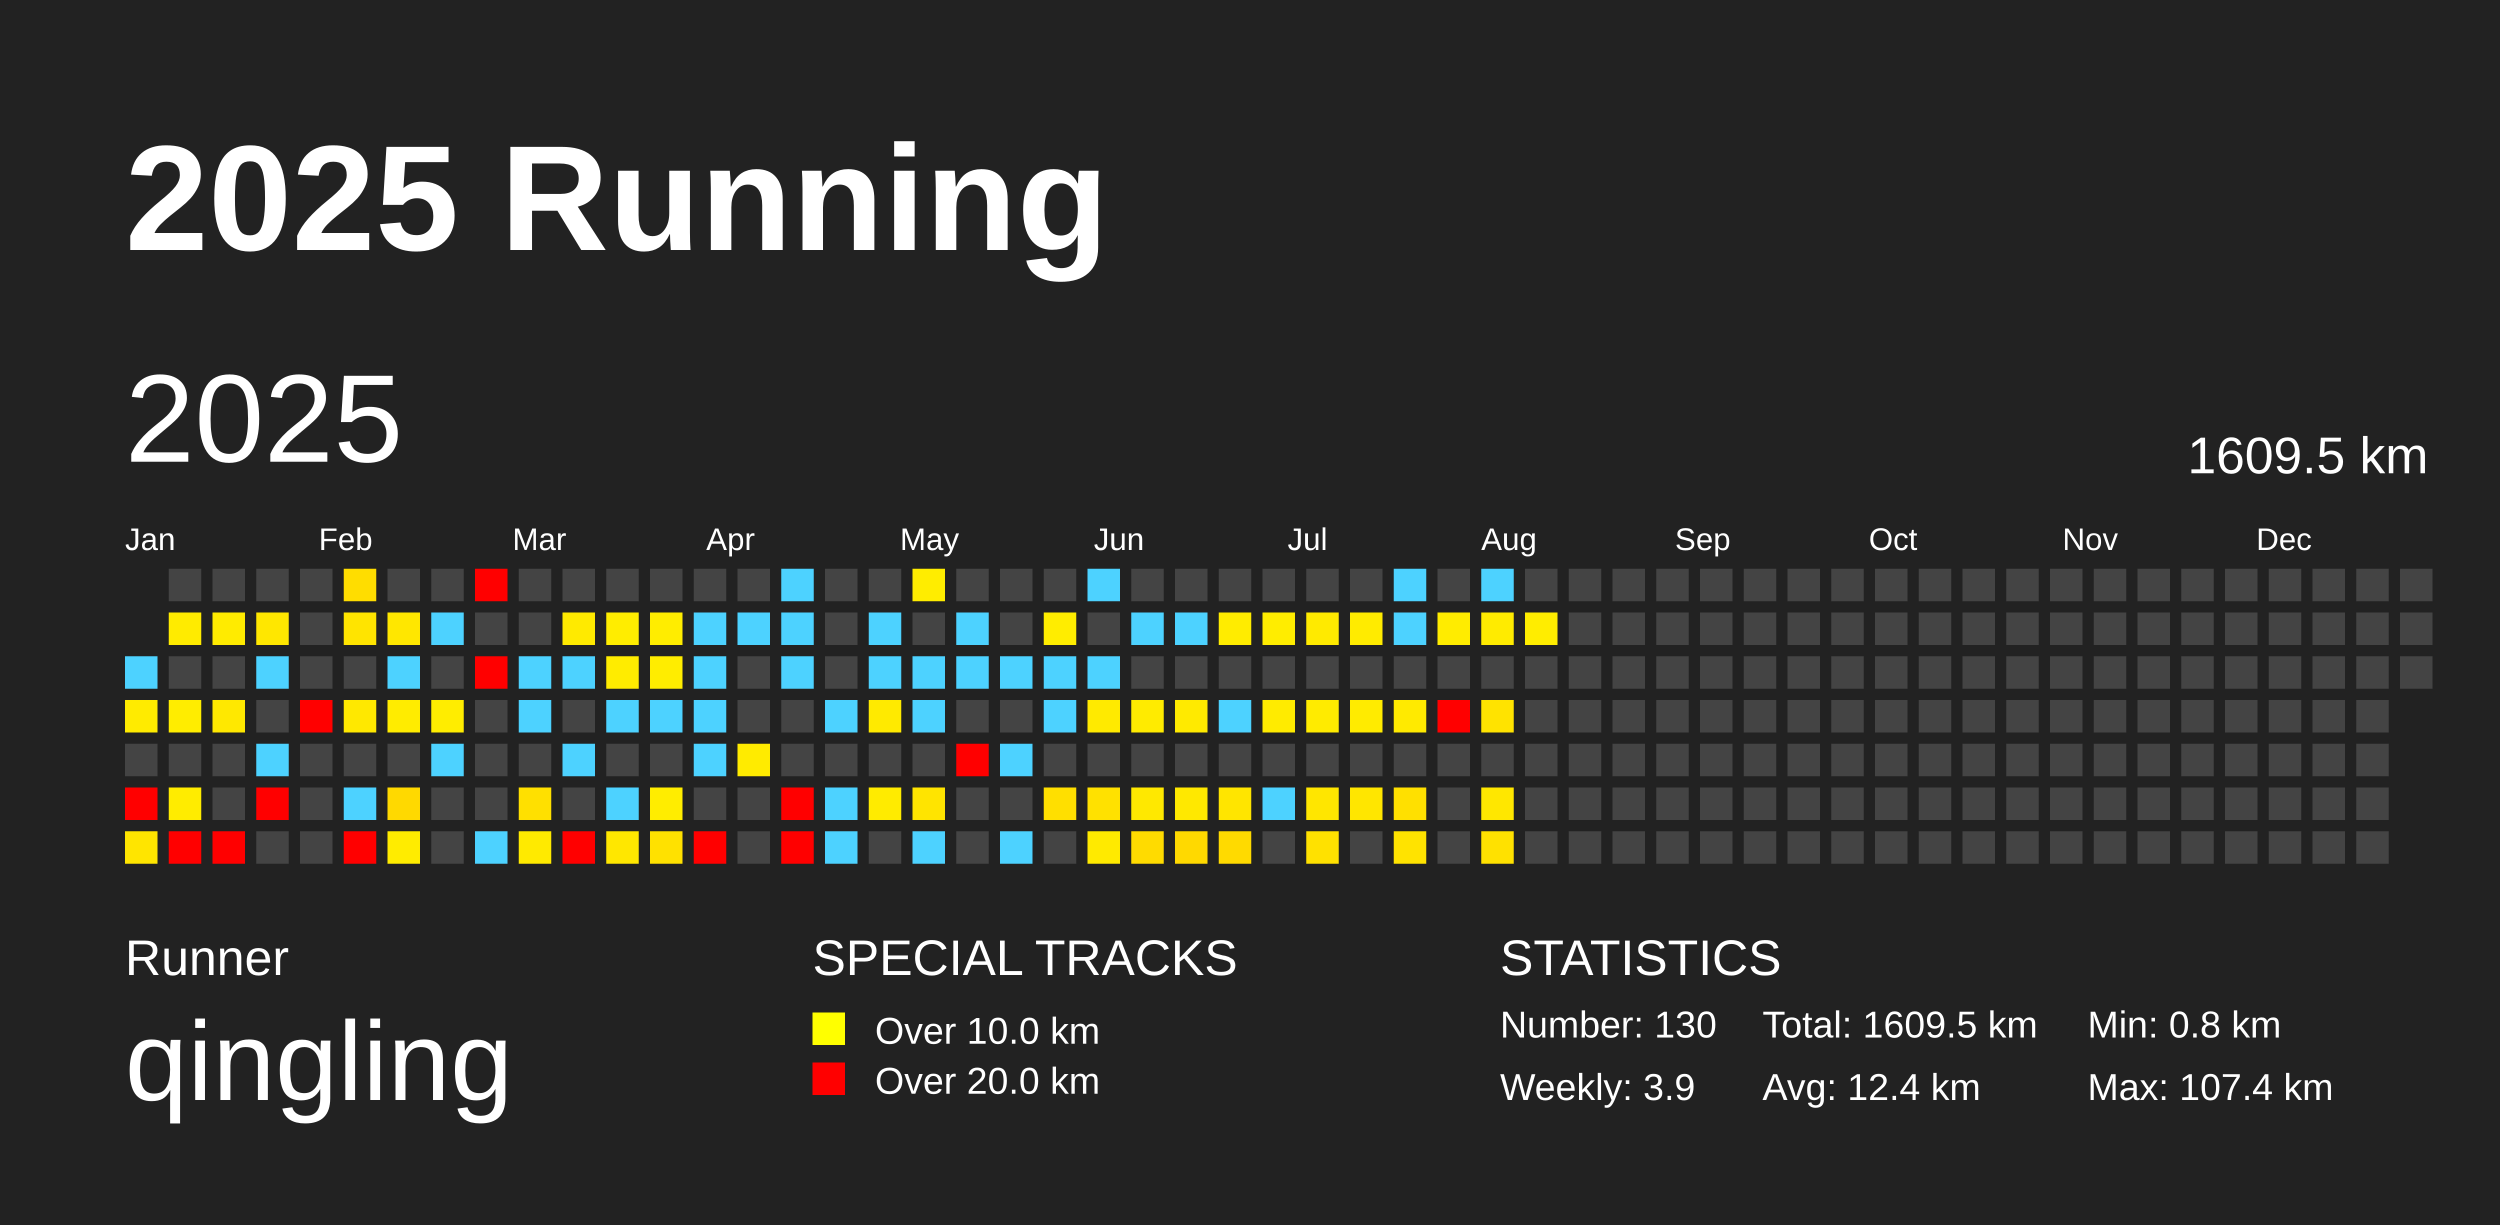
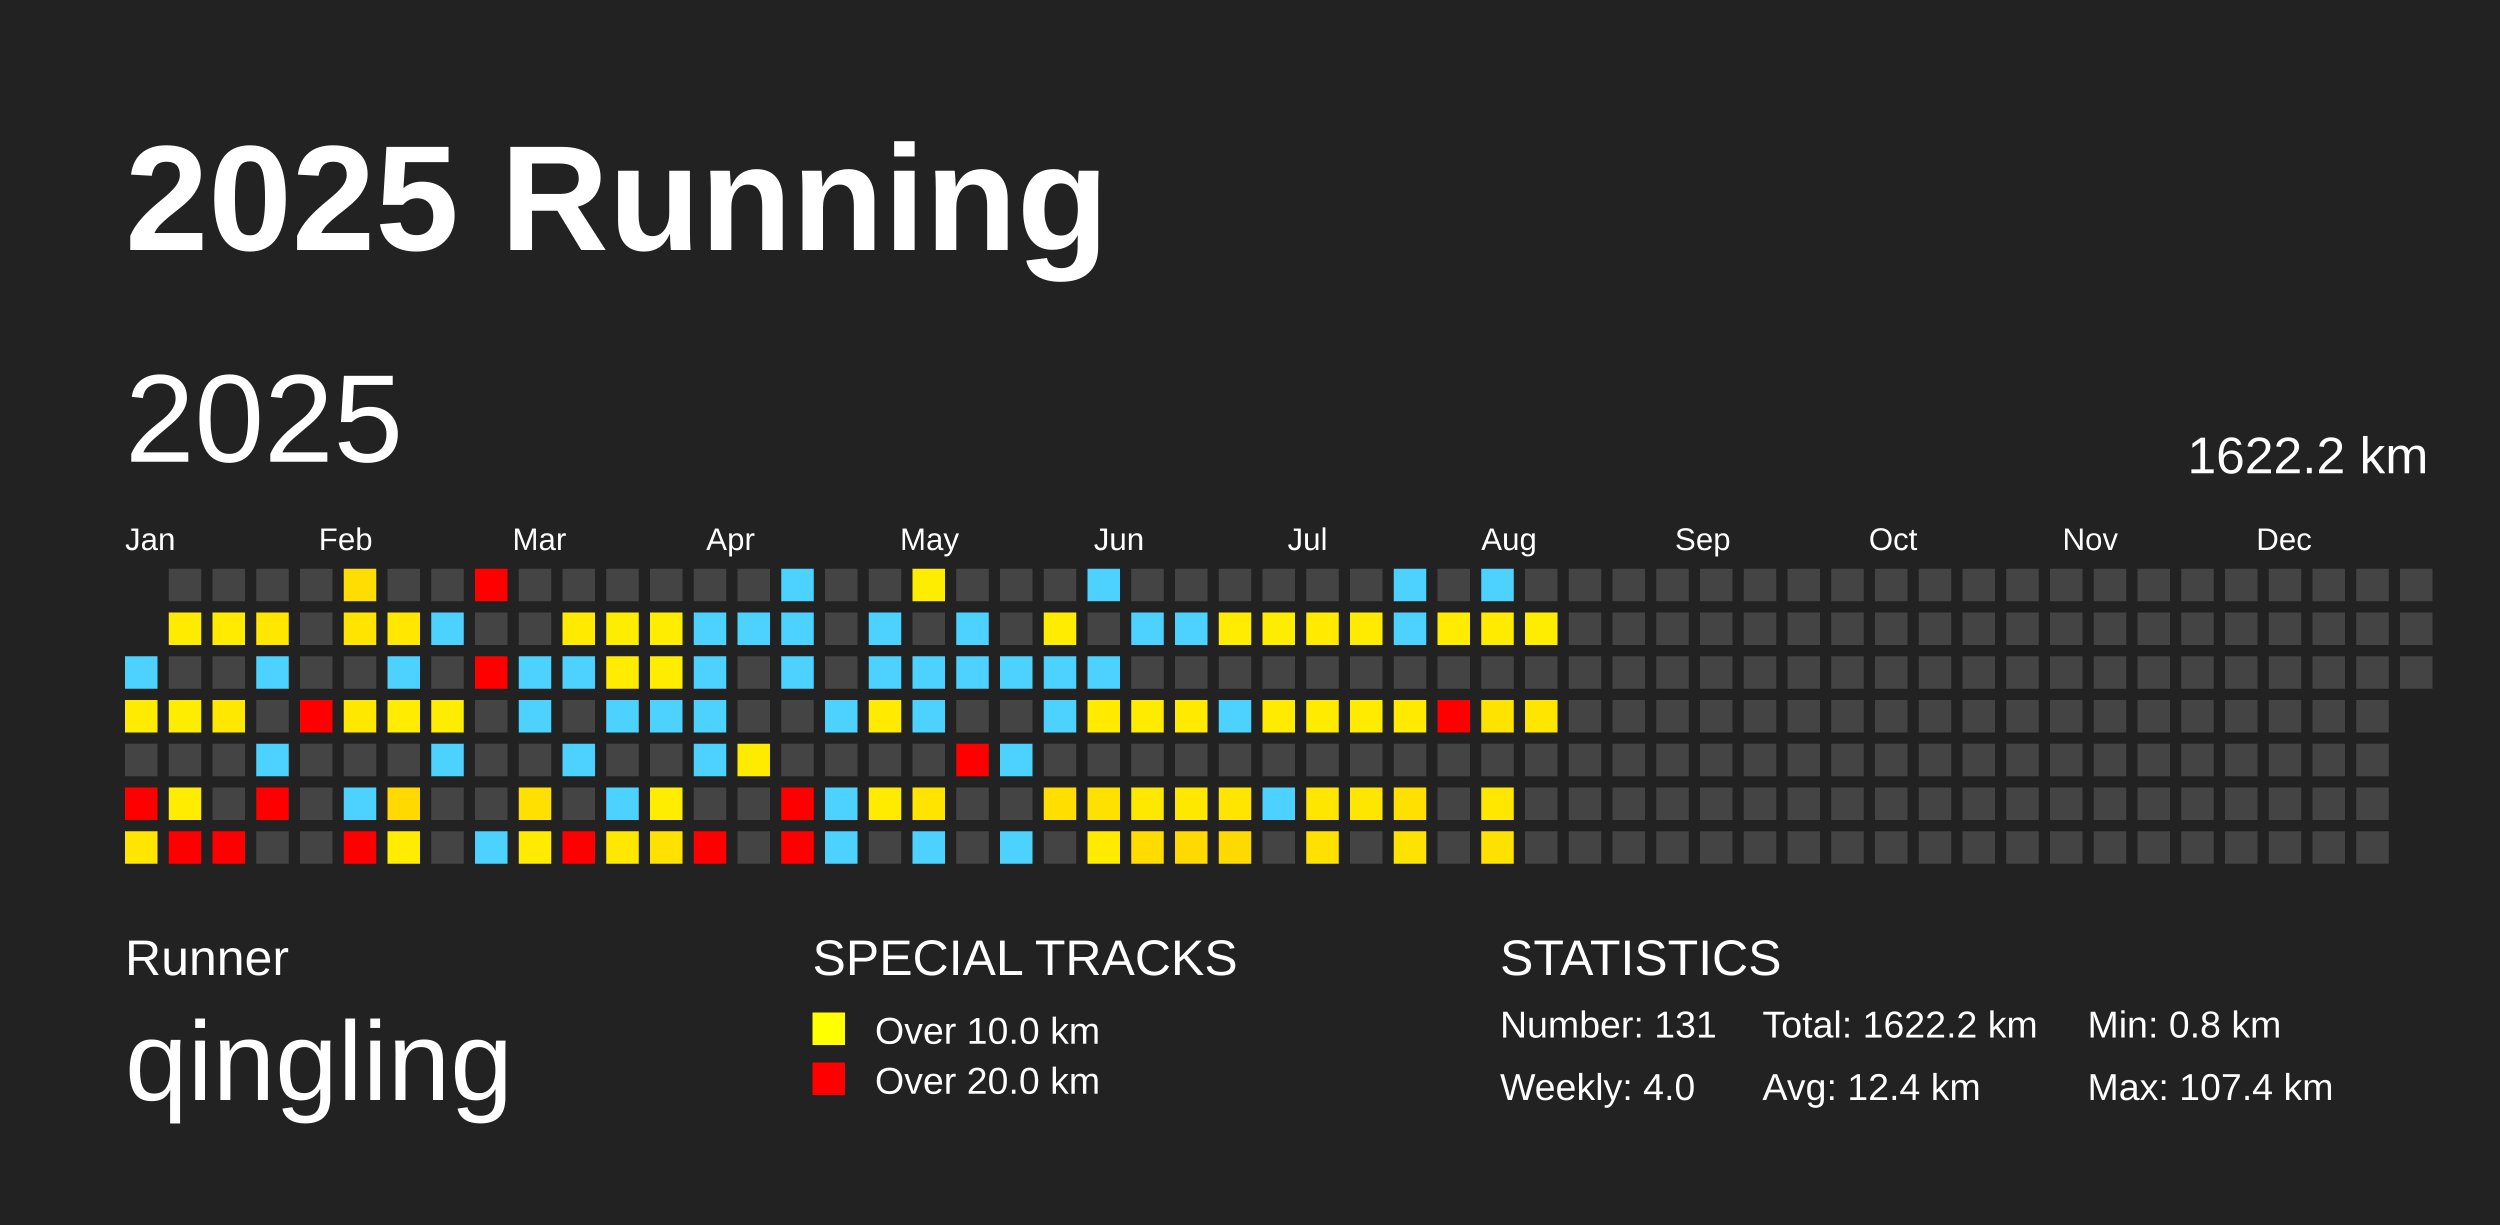
<svg xmlns="http://www.w3.org/2000/svg" baseProfile="full" height="98mm" version="1.1" viewBox="0,0,200,98" width="200mm">
  <defs />
  <rect fill="#222222" height="98" width="200" x="0" y="0" />
  <text fill="#FFFFFF" style="font-size:12px; font-family:Arial; font-weight:bold;" x="10" y="20">2025 Running</text>
  <text fill="#FFFFFF" style="font-size:4px; font-family:Arial" x="10" y="78">Runner</text>
  <text fill="#FFFFFF" style="font-size:9px; font-family:Arial" x="10" y="88">qingling</text>
  <text fill="#FFFFFF" style="font-size:4px; font-family:Arial" x="65" y="78">SPECIAL TRACKS</text>
  <rect fill="yellow" height="2.6" width="2.6" x="65" y="81" />
  <text fill="#FFFFFF" style="font-size:3px; font-family:Arial" x="70" y="83.5">Over 10.0 km</text>
  <rect fill="red" height="2.6" width="2.6" x="65" y="85" />
  <text fill="#FFFFFF" style="font-size:3px; font-family:Arial" x="70" y="87.5">Over 20.0 km</text>
  <text fill="#FFFFFF" style="font-size:4px; font-family:Arial" x="120" y="78">STATISTICS</text>
-   <text fill="#FFFFFF" style="font-size:3px; font-family:Arial" x="120" y="83">Number: 130</text>
-   <text fill="#FFFFFF" style="font-size:3px; font-family:Arial" x="120" y="88">Weekly: 3.9</text>
-   <text fill="#FFFFFF" style="font-size:3px; font-family:Arial" x="141" y="83">Total: 1609.5 km</text>
+   <text fill="#FFFFFF" style="font-size:3px; font-family:Arial" x="120" y="83">Number: 131</text>
+   <text fill="#FFFFFF" style="font-size:3px; font-family:Arial" x="120" y="88">Weekly: 4.0</text>
+   <text fill="#FFFFFF" style="font-size:3px; font-family:Arial" x="141" y="83">Total: 1622.2 km</text>
  <text fill="#FFFFFF" style="font-size:3px; font-family:Arial" x="141" y="88">Avg: 12.4 km</text>
  <text fill="#FFFFFF" style="font-size:3px; font-family:Arial" x="167" y="83">Min: 0.8 km</text>
  <text fill="#FFFFFF" style="font-size:3px; font-family:Arial" x="167" y="88">Max: 107.4 km</text>
  <text dominant-baseline="hanging" fill="#FFFFFF" style="font-size:10.0px; font-family:Arial;" x="10" y="30">2025</text>
-   <text dominant-baseline="hanging" fill="#FFFFFF" style="font-size:4.125px; font-family:Arial;" x="175" y="35">1609.5 km</text>
+   <text dominant-baseline="hanging" fill="#FFFFFF" style="font-size:4.125px; font-family:Arial;" x="175" y="35">1622.2 km</text>
  <text fill="#FFFFFF" style="font-size:2.5px; font-family:Arial" x="10.0" y="44">Jan</text>
  <text fill="#FFFFFF" style="font-size:2.5px; font-family:Arial" x="25.5" y="44">Feb</text>
  <text fill="#FFFFFF" style="font-size:2.5px; font-family:Arial" x="41.0" y="44">Mar</text>
  <text fill="#FFFFFF" style="font-size:2.5px; font-family:Arial" x="56.5" y="44">Apr</text>
  <text fill="#FFFFFF" style="font-size:2.5px; font-family:Arial" x="72.0" y="44">May</text>
  <text fill="#FFFFFF" style="font-size:2.5px; font-family:Arial" x="87.5" y="44">Jun</text>
  <text fill="#FFFFFF" style="font-size:2.5px; font-family:Arial" x="103.0" y="44">Jul</text>
  <text fill="#FFFFFF" style="font-size:2.5px; font-family:Arial" x="118.5" y="44">Aug</text>
  <text fill="#FFFFFF" style="font-size:2.5px; font-family:Arial" x="134.0" y="44">Sep</text>
  <text fill="#FFFFFF" style="font-size:2.5px; font-family:Arial" x="149.5" y="44">Oct</text>
  <text fill="#FFFFFF" style="font-size:2.5px; font-family:Arial" x="165.0" y="44">Nov</text>
  <text fill="#FFFFFF" style="font-size:2.5px; font-family:Arial" x="180.5" y="44">Dec</text>
  <rect fill="#4dd2ff" height="2.6" width="2.6" x="10.0" y="52.5" />
  <rect fill="#ffeb00" height="2.6" width="2.6" x="10.0" y="56.0" />
  <rect fill="#444444" height="2.6" width="2.6" x="10.0" y="59.5" />
  <rect fill="red" height="2.6" width="2.6" x="10.0" y="63.0" />
  <rect fill="#ffe500" height="2.6" width="2.6" x="10.0" y="66.5" />
  <rect fill="#444444" height="2.6" width="2.6" x="13.5" y="45.5" />
  <rect fill="#ffeb00" height="2.6" width="2.6" x="13.5" y="49.0" />
  <rect fill="#444444" height="2.6" width="2.6" x="13.5" y="52.5" />
  <rect fill="#ffed00" height="2.6" width="2.6" x="13.5" y="56.0" />
  <rect fill="#444444" height="2.6" width="2.6" x="13.5" y="59.5" />
  <rect fill="#ffec00" height="2.6" width="2.6" x="13.5" y="63.0" />
  <rect fill="red" height="2.6" width="2.6" x="13.5" y="66.5" />
  <rect fill="#444444" height="2.6" width="2.6" x="17.0" y="45.5" />
  <rect fill="#ffeb00" height="2.6" width="2.6" x="17.0" y="49.0" />
  <rect fill="#444444" height="2.6" width="2.6" x="17.0" y="52.5" />
  <rect fill="#ffe800" height="2.6" width="2.6" x="17.0" y="56.0" />
  <rect fill="#444444" height="2.6" width="2.6" x="17.0" y="59.5" />
  <rect fill="#444444" height="2.6" width="2.6" x="17.0" y="63.0" />
  <rect fill="red" height="2.6" width="2.6" x="17.0" y="66.5" />
  <rect fill="#444444" height="2.6" width="2.6" x="20.5" y="45.5" />
  <rect fill="#ffe700" height="2.6" width="2.6" x="20.5" y="49.0" />
  <rect fill="#4dd2ff" height="2.6" width="2.6" x="20.5" y="52.5" />
  <rect fill="#444444" height="2.6" width="2.6" x="20.5" y="56.0" />
  <rect fill="#4dd2ff" height="2.6" width="2.6" x="20.5" y="59.5" />
  <rect fill="red" height="2.6" width="2.6" x="20.5" y="63.0" />
  <rect fill="#444444" height="2.6" width="2.6" x="20.5" y="66.5" />
  <rect fill="#444444" height="2.6" width="2.6" x="24.0" y="45.5" />
  <rect fill="#444444" height="2.6" width="2.6" x="24.0" y="49.0" />
  <rect fill="#444444" height="2.6" width="2.6" x="24.0" y="52.5" />
  <rect fill="red" height="2.6" width="2.6" x="24.0" y="56.0" />
  <rect fill="#444444" height="2.6" width="2.6" x="24.0" y="59.5" />
  <rect fill="#444444" height="2.6" width="2.6" x="24.0" y="63.0" />
  <rect fill="#444444" height="2.6" width="2.6" x="24.0" y="66.5" />
  <rect fill="#ffdd00" height="2.6" width="2.6" x="27.5" y="45.5" />
  <rect fill="#ffe400" height="2.6" width="2.6" x="27.5" y="49.0" />
  <rect fill="#444444" height="2.6" width="2.6" x="27.5" y="52.5" />
  <rect fill="#ffe800" height="2.6" width="2.6" x="27.5" y="56.0" />
  <rect fill="#444444" height="2.6" width="2.6" x="27.5" y="59.5" />
  <rect fill="#4dd2ff" height="2.6" width="2.6" x="27.5" y="63.0" />
  <rect fill="red" height="2.6" width="2.6" x="27.5" y="66.5" />
  <rect fill="#444444" height="2.6" width="2.6" x="31.0" y="45.5" />
  <rect fill="#ffe700" height="2.6" width="2.6" x="31.0" y="49.0" />
  <rect fill="#4dd2ff" height="2.6" width="2.6" x="31.0" y="52.5" />
  <rect fill="#ffec00" height="2.6" width="2.6" x="31.0" y="56.0" />
  <rect fill="#444444" height="2.6" width="2.6" x="31.0" y="59.5" />
  <rect fill="#ffd900" height="2.6" width="2.6" x="31.0" y="63.0" />
  <rect fill="#ffec00" height="2.6" width="2.6" x="31.0" y="66.5" />
  <rect fill="#444444" height="2.6" width="2.6" x="34.5" y="45.5" />
  <rect fill="#4dd2ff" height="2.6" width="2.6" x="34.5" y="49.0" />
  <rect fill="#444444" height="2.6" width="2.6" x="34.5" y="52.5" />
  <rect fill="#ffed00" height="2.6" width="2.6" x="34.5" y="56.0" />
  <rect fill="#4dd2ff" height="2.6" width="2.6" x="34.5" y="59.5" />
  <rect fill="#444444" height="2.6" width="2.6" x="34.5" y="63.0" />
  <rect fill="#444444" height="2.6" width="2.6" x="34.5" y="66.5" />
  <rect fill="red" height="2.6" width="2.6" x="38.0" y="45.5" />
  <rect fill="#444444" height="2.6" width="2.6" x="38.0" y="49.0" />
  <rect fill="red" height="2.6" width="2.6" x="38.0" y="52.5" />
  <rect fill="#444444" height="2.6" width="2.6" x="38.0" y="56.0" />
  <rect fill="#444444" height="2.6" width="2.6" x="38.0" y="59.5" />
  <rect fill="#444444" height="2.6" width="2.6" x="38.0" y="63.0" />
  <rect fill="#4dd2ff" height="2.6" width="2.6" x="38.0" y="66.5" />
  <rect fill="#444444" height="2.6" width="2.6" x="41.5" y="45.5" />
  <rect fill="#444444" height="2.6" width="2.6" x="41.5" y="49.0" />
  <rect fill="#4dd2ff" height="2.6" width="2.6" x="41.5" y="52.5" />
  <rect fill="#4dd2ff" height="2.6" width="2.6" x="41.5" y="56.0" />
  <rect fill="#444444" height="2.6" width="2.6" x="41.5" y="59.5" />
  <rect fill="#ffe000" height="2.6" width="2.6" x="41.5" y="63.0" />
  <rect fill="#ffea00" height="2.6" width="2.6" x="41.5" y="66.5" />
  <rect fill="#444444" height="2.6" width="2.6" x="45.0" y="45.5" />
  <rect fill="#ffea00" height="2.6" width="2.6" x="45.0" y="49.0" />
  <rect fill="#4dd2ff" height="2.6" width="2.6" x="45.0" y="52.5" />
  <rect fill="#444444" height="2.6" width="2.6" x="45.0" y="56.0" />
  <rect fill="#4dd2ff" height="2.6" width="2.6" x="45.0" y="59.5" />
  <rect fill="#444444" height="2.6" width="2.6" x="45.0" y="63.0" />
  <rect fill="red" height="2.6" width="2.6" x="45.0" y="66.5" />
  <rect fill="#444444" height="2.6" width="2.6" x="48.5" y="45.5" />
  <rect fill="#ffed00" height="2.6" width="2.6" x="48.5" y="49.0" />
  <rect fill="#ffec00" height="2.6" width="2.6" x="48.5" y="52.5" />
  <rect fill="#4dd2ff" height="2.6" width="2.6" x="48.5" y="56.0" />
  <rect fill="#444444" height="2.6" width="2.6" x="48.5" y="59.5" />
  <rect fill="#4dd2ff" height="2.6" width="2.6" x="48.5" y="63.0" />
  <rect fill="#ffe700" height="2.6" width="2.6" x="48.5" y="66.5" />
  <rect fill="#444444" height="2.6" width="2.6" x="52.0" y="45.5" />
  <rect fill="#ffed00" height="2.6" width="2.6" x="52.0" y="49.0" />
  <rect fill="#ffed00" height="2.6" width="2.6" x="52.0" y="52.5" />
  <rect fill="#4dd2ff" height="2.6" width="2.6" x="52.0" y="56.0" />
  <rect fill="#444444" height="2.6" width="2.6" x="52.0" y="59.5" />
  <rect fill="#ffed00" height="2.6" width="2.6" x="52.0" y="63.0" />
  <rect fill="#ffe100" height="2.6" width="2.6" x="52.0" y="66.5" />
  <rect fill="#444444" height="2.6" width="2.6" x="55.5" y="45.5" />
  <rect fill="#4dd2ff" height="2.6" width="2.6" x="55.5" y="49.0" />
  <rect fill="#4dd2ff" height="2.6" width="2.6" x="55.5" y="52.5" />
  <rect fill="#4dd2ff" height="2.6" width="2.6" x="55.5" y="56.0" />
  <rect fill="#4dd2ff" height="2.6" width="2.6" x="55.5" y="59.5" />
  <rect fill="#444444" height="2.6" width="2.6" x="55.5" y="63.0" />
  <rect fill="red" height="2.6" width="2.6" x="55.5" y="66.5" />
  <rect fill="#444444" height="2.6" width="2.6" x="59.0" y="45.5" />
  <rect fill="#4dd2ff" height="2.6" width="2.6" x="59.0" y="49.0" />
  <rect fill="#444444" height="2.6" width="2.6" x="59.0" y="52.5" />
  <rect fill="#444444" height="2.6" width="2.6" x="59.0" y="56.0" />
  <rect fill="#ffeb00" height="2.6" width="2.6" x="59.0" y="59.5" />
  <rect fill="#444444" height="2.6" width="2.6" x="59.0" y="63.0" />
  <rect fill="#444444" height="2.6" width="2.6" x="59.0" y="66.5" />
  <rect fill="#4dd2ff" height="2.6" width="2.6" x="62.5" y="45.5" />
  <rect fill="#4dd2ff" height="2.6" width="2.6" x="62.5" y="49.0" />
  <rect fill="#4dd2ff" height="2.6" width="2.6" x="62.5" y="52.5" />
  <rect fill="#444444" height="2.6" width="2.6" x="62.5" y="56.0" />
  <rect fill="#444444" height="2.6" width="2.6" x="62.5" y="59.5" />
  <rect fill="red" height="2.6" width="2.6" x="62.5" y="63.0" />
  <rect fill="red" height="2.6" width="2.6" x="62.5" y="66.5" />
  <rect fill="#444444" height="2.6" width="2.6" x="66.0" y="45.5" />
  <rect fill="#444444" height="2.6" width="2.6" x="66.0" y="49.0" />
  <rect fill="#444444" height="2.6" width="2.6" x="66.0" y="52.5" />
  <rect fill="#4dd2ff" height="2.6" width="2.6" x="66.0" y="56.0" />
  <rect fill="#444444" height="2.6" width="2.6" x="66.0" y="59.5" />
  <rect fill="#4dd2ff" height="2.6" width="2.6" x="66.0" y="63.0" />
  <rect fill="#4dd2ff" height="2.6" width="2.6" x="66.0" y="66.5" />
  <rect fill="#444444" height="2.6" width="2.6" x="69.5" y="45.5" />
  <rect fill="#4dd2ff" height="2.6" width="2.6" x="69.5" y="49.0" />
  <rect fill="#4dd2ff" height="2.6" width="2.6" x="69.5" y="52.5" />
  <rect fill="#ffea00" height="2.6" width="2.6" x="69.5" y="56.0" />
  <rect fill="#444444" height="2.6" width="2.6" x="69.5" y="59.5" />
  <rect fill="#ffeb00" height="2.6" width="2.6" x="69.5" y="63.0" />
  <rect fill="#444444" height="2.6" width="2.6" x="69.5" y="66.5" />
  <rect fill="#ffed00" height="2.6" width="2.6" x="73.0" y="45.5" />
  <rect fill="#444444" height="2.6" width="2.6" x="73.0" y="49.0" />
  <rect fill="#4dd2ff" height="2.6" width="2.6" x="73.0" y="52.5" />
  <rect fill="#4dd2ff" height="2.6" width="2.6" x="73.0" y="56.0" />
  <rect fill="#444444" height="2.6" width="2.6" x="73.0" y="59.5" />
  <rect fill="#ffe400" height="2.6" width="2.6" x="73.0" y="63.0" />
  <rect fill="#4dd2ff" height="2.6" width="2.6" x="73.0" y="66.5" />
  <rect fill="#444444" height="2.6" width="2.6" x="76.5" y="45.5" />
  <rect fill="#4dd2ff" height="2.6" width="2.6" x="76.5" y="49.0" />
  <rect fill="#4dd2ff" height="2.6" width="2.6" x="76.5" y="52.5" />
  <rect fill="#444444" height="2.6" width="2.6" x="76.5" y="56.0" />
  <rect fill="red" height="2.6" width="2.6" x="76.5" y="59.5" />
  <rect fill="#444444" height="2.6" width="2.6" x="76.5" y="63.0" />
  <rect fill="#444444" height="2.6" width="2.6" x="76.5" y="66.5" />
  <rect fill="#444444" height="2.6" width="2.6" x="80.0" y="45.5" />
  <rect fill="#444444" height="2.6" width="2.6" x="80.0" y="49.0" />
  <rect fill="#4dd2ff" height="2.6" width="2.6" x="80.0" y="52.5" />
  <rect fill="#444444" height="2.6" width="2.6" x="80.0" y="56.0" />
  <rect fill="#4dd2ff" height="2.6" width="2.6" x="80.0" y="59.5" />
  <rect fill="#444444" height="2.6" width="2.6" x="80.0" y="63.0" />
  <rect fill="#4dd2ff" height="2.6" width="2.6" x="80.0" y="66.5" />
  <rect fill="#444444" height="2.6" width="2.6" x="83.5" y="45.5" />
  <rect fill="#ffed00" height="2.6" width="2.6" x="83.5" y="49.0" />
  <rect fill="#4dd2ff" height="2.6" width="2.6" x="83.5" y="52.5" />
  <rect fill="#4dd2ff" height="2.6" width="2.6" x="83.5" y="56.0" />
  <rect fill="#444444" height="2.6" width="2.6" x="83.5" y="59.5" />
  <rect fill="#ffdf00" height="2.6" width="2.6" x="83.5" y="63.0" />
  <rect fill="#444444" height="2.6" width="2.6" x="83.5" y="66.5" />
  <rect fill="#4dd2ff" height="2.6" width="2.6" x="87.0" y="45.5" />
  <rect fill="#444444" height="2.6" width="2.6" x="87.0" y="49.0" />
  <rect fill="#4dd2ff" height="2.6" width="2.6" x="87.0" y="52.5" />
  <rect fill="#ffea00" height="2.6" width="2.6" x="87.0" y="56.0" />
  <rect fill="#444444" height="2.6" width="2.6" x="87.0" y="59.5" />
  <rect fill="#ffe100" height="2.6" width="2.6" x="87.0" y="63.0" />
  <rect fill="#ffea00" height="2.6" width="2.6" x="87.0" y="66.5" />
  <rect fill="#444444" height="2.6" width="2.6" x="90.5" y="45.5" />
  <rect fill="#4dd2ff" height="2.6" width="2.6" x="90.5" y="49.0" />
  <rect fill="#444444" height="2.6" width="2.6" x="90.5" y="52.5" />
  <rect fill="#ffeb00" height="2.6" width="2.6" x="90.5" y="56.0" />
  <rect fill="#444444" height="2.6" width="2.6" x="90.5" y="59.5" />
  <rect fill="#ffe800" height="2.6" width="2.6" x="90.5" y="63.0" />
  <rect fill="#ffdb00" height="2.6" width="2.6" x="90.5" y="66.5" />
  <rect fill="#444444" height="2.6" width="2.6" x="94.0" y="45.5" />
  <rect fill="#4dd2ff" height="2.6" width="2.6" x="94.0" y="49.0" />
  <rect fill="#444444" height="2.6" width="2.6" x="94.0" y="52.5" />
  <rect fill="#ffea00" height="2.6" width="2.6" x="94.0" y="56.0" />
  <rect fill="#444444" height="2.6" width="2.6" x="94.0" y="59.5" />
  <rect fill="#ffe800" height="2.6" width="2.6" x="94.0" y="63.0" />
  <rect fill="#ffd900" height="2.6" width="2.6" x="94.0" y="66.5" />
  <rect fill="#444444" height="2.6" width="2.6" x="97.5" y="45.5" />
  <rect fill="#ffec00" height="2.6" width="2.6" x="97.5" y="49.0" />
  <rect fill="#444444" height="2.6" width="2.6" x="97.5" y="52.5" />
  <rect fill="#4dd2ff" height="2.6" width="2.6" x="97.5" y="56.0" />
  <rect fill="#444444" height="2.6" width="2.6" x="97.5" y="59.5" />
  <rect fill="#ffe500" height="2.6" width="2.6" x="97.5" y="63.0" />
  <rect fill="#ffda00" height="2.6" width="2.6" x="97.5" y="66.5" />
  <rect fill="#444444" height="2.6" width="2.6" x="101.0" y="45.5" />
  <rect fill="#ffed00" height="2.6" width="2.6" x="101.0" y="49.0" />
  <rect fill="#444444" height="2.6" width="2.6" x="101.0" y="52.5" />
  <rect fill="#ffeb00" height="2.6" width="2.6" x="101.0" y="56.0" />
  <rect fill="#444444" height="2.6" width="2.6" x="101.0" y="59.5" />
  <rect fill="#4dd2ff" height="2.6" width="2.6" x="101.0" y="63.0" />
  <rect fill="#444444" height="2.6" width="2.6" x="101.0" y="66.5" />
  <rect fill="#444444" height="2.6" width="2.6" x="104.5" y="45.5" />
  <rect fill="#ffea00" height="2.6" width="2.6" x="104.5" y="49.0" />
  <rect fill="#444444" height="2.6" width="2.6" x="104.5" y="52.5" />
  <rect fill="#ffeb00" height="2.6" width="2.6" x="104.5" y="56.0" />
  <rect fill="#444444" height="2.6" width="2.6" x="104.5" y="59.5" />
  <rect fill="#ffe600" height="2.6" width="2.6" x="104.5" y="63.0" />
  <rect fill="#ffe100" height="2.6" width="2.6" x="104.5" y="66.5" />
  <rect fill="#444444" height="2.6" width="2.6" x="108.0" y="45.5" />
  <rect fill="#ffeb00" height="2.6" width="2.6" x="108.0" y="49.0" />
  <rect fill="#444444" height="2.6" width="2.6" x="108.0" y="52.5" />
  <rect fill="#ffeb00" height="2.6" width="2.6" x="108.0" y="56.0" />
  <rect fill="#444444" height="2.6" width="2.6" x="108.0" y="59.5" />
  <rect fill="#ffe600" height="2.6" width="2.6" x="108.0" y="63.0" />
  <rect fill="#444444" height="2.6" width="2.6" x="108.0" y="66.5" />
  <rect fill="#4dd2ff" height="2.6" width="2.6" x="111.5" y="45.5" />
  <rect fill="#4dd2ff" height="2.6" width="2.6" x="111.5" y="49.0" />
  <rect fill="#444444" height="2.6" width="2.6" x="111.5" y="52.5" />
  <rect fill="#ffea00" height="2.6" width="2.6" x="111.5" y="56.0" />
  <rect fill="#444444" height="2.6" width="2.6" x="111.5" y="59.5" />
  <rect fill="#ffe000" height="2.6" width="2.6" x="111.5" y="63.0" />
  <rect fill="#ffe300" height="2.6" width="2.6" x="111.5" y="66.5" />
  <rect fill="#444444" height="2.6" width="2.6" x="115.0" y="45.5" />
  <rect fill="#ffec00" height="2.6" width="2.6" x="115.0" y="49.0" />
  <rect fill="#444444" height="2.6" width="2.6" x="115.0" y="52.5" />
  <rect fill="red" height="2.6" width="2.6" x="115.0" y="56.0" />
  <rect fill="#444444" height="2.6" width="2.6" x="115.0" y="59.5" />
  <rect fill="#444444" height="2.6" width="2.6" x="115.0" y="63.0" />
  <rect fill="#444444" height="2.6" width="2.6" x="115.0" y="66.5" />
  <rect fill="#4dd2ff" height="2.6" width="2.6" x="118.5" y="45.5" />
  <rect fill="#ffeb00" height="2.6" width="2.6" x="118.5" y="49.0" />
  <rect fill="#444444" height="2.6" width="2.6" x="118.5" y="52.5" />
  <rect fill="#ffe300" height="2.6" width="2.6" x="118.5" y="56.0" />
  <rect fill="#444444" height="2.6" width="2.6" x="118.5" y="59.5" />
  <rect fill="#ffe700" height="2.6" width="2.6" x="118.5" y="63.0" />
  <rect fill="#ffe100" height="2.6" width="2.6" x="118.5" y="66.5" />
  <rect fill="#444444" height="2.6" width="2.6" x="122.0" y="45.5" />
  <rect fill="#ffed00" height="2.6" width="2.6" x="122.0" y="49.0" />
  <rect fill="#444444" height="2.6" width="2.6" x="122.0" y="52.5" />
-   <rect fill="#444444" height="2.6" width="2.6" x="122.0" y="56.0" />
+   <rect fill="#ffe600" height="2.6" width="2.6" x="122.0" y="56.0" />
  <rect fill="#444444" height="2.6" width="2.6" x="122.0" y="59.5" />
  <rect fill="#444444" height="2.6" width="2.6" x="122.0" y="63.0" />
  <rect fill="#444444" height="2.6" width="2.6" x="122.0" y="66.5" />
  <rect fill="#444444" height="2.6" width="2.6" x="125.5" y="45.5" />
  <rect fill="#444444" height="2.6" width="2.6" x="125.5" y="49.0" />
  <rect fill="#444444" height="2.6" width="2.6" x="125.5" y="52.5" />
  <rect fill="#444444" height="2.6" width="2.6" x="125.5" y="56.0" />
  <rect fill="#444444" height="2.6" width="2.6" x="125.5" y="59.5" />
  <rect fill="#444444" height="2.6" width="2.6" x="125.5" y="63.0" />
  <rect fill="#444444" height="2.6" width="2.6" x="125.5" y="66.5" />
  <rect fill="#444444" height="2.6" width="2.6" x="129.0" y="45.5" />
  <rect fill="#444444" height="2.6" width="2.6" x="129.0" y="49.0" />
  <rect fill="#444444" height="2.6" width="2.6" x="129.0" y="52.5" />
  <rect fill="#444444" height="2.6" width="2.6" x="129.0" y="56.0" />
  <rect fill="#444444" height="2.6" width="2.6" x="129.0" y="59.5" />
  <rect fill="#444444" height="2.6" width="2.6" x="129.0" y="63.0" />
  <rect fill="#444444" height="2.6" width="2.6" x="129.0" y="66.5" />
  <rect fill="#444444" height="2.6" width="2.6" x="132.5" y="45.5" />
  <rect fill="#444444" height="2.6" width="2.6" x="132.5" y="49.0" />
  <rect fill="#444444" height="2.6" width="2.6" x="132.5" y="52.5" />
  <rect fill="#444444" height="2.6" width="2.6" x="132.5" y="56.0" />
  <rect fill="#444444" height="2.6" width="2.6" x="132.5" y="59.5" />
  <rect fill="#444444" height="2.6" width="2.6" x="132.5" y="63.0" />
  <rect fill="#444444" height="2.6" width="2.6" x="132.5" y="66.5" />
  <rect fill="#444444" height="2.6" width="2.6" x="136.0" y="45.5" />
  <rect fill="#444444" height="2.6" width="2.6" x="136.0" y="49.0" />
  <rect fill="#444444" height="2.6" width="2.6" x="136.0" y="52.5" />
  <rect fill="#444444" height="2.6" width="2.6" x="136.0" y="56.0" />
  <rect fill="#444444" height="2.6" width="2.6" x="136.0" y="59.5" />
  <rect fill="#444444" height="2.6" width="2.6" x="136.0" y="63.0" />
  <rect fill="#444444" height="2.6" width="2.6" x="136.0" y="66.5" />
  <rect fill="#444444" height="2.6" width="2.6" x="139.5" y="45.5" />
  <rect fill="#444444" height="2.6" width="2.6" x="139.5" y="49.0" />
  <rect fill="#444444" height="2.6" width="2.6" x="139.5" y="52.5" />
  <rect fill="#444444" height="2.6" width="2.6" x="139.5" y="56.0" />
  <rect fill="#444444" height="2.6" width="2.6" x="139.5" y="59.5" />
  <rect fill="#444444" height="2.6" width="2.6" x="139.5" y="63.0" />
  <rect fill="#444444" height="2.6" width="2.6" x="139.5" y="66.5" />
  <rect fill="#444444" height="2.6" width="2.6" x="143.0" y="45.5" />
  <rect fill="#444444" height="2.6" width="2.6" x="143.0" y="49.0" />
  <rect fill="#444444" height="2.6" width="2.6" x="143.0" y="52.5" />
  <rect fill="#444444" height="2.6" width="2.6" x="143.0" y="56.0" />
  <rect fill="#444444" height="2.6" width="2.6" x="143.0" y="59.5" />
  <rect fill="#444444" height="2.6" width="2.6" x="143.0" y="63.0" />
  <rect fill="#444444" height="2.6" width="2.6" x="143.0" y="66.5" />
  <rect fill="#444444" height="2.6" width="2.6" x="146.5" y="45.5" />
  <rect fill="#444444" height="2.6" width="2.6" x="146.5" y="49.0" />
  <rect fill="#444444" height="2.6" width="2.6" x="146.5" y="52.5" />
  <rect fill="#444444" height="2.6" width="2.6" x="146.5" y="56.0" />
  <rect fill="#444444" height="2.6" width="2.6" x="146.5" y="59.5" />
  <rect fill="#444444" height="2.6" width="2.6" x="146.5" y="63.0" />
  <rect fill="#444444" height="2.6" width="2.6" x="146.5" y="66.5" />
  <rect fill="#444444" height="2.6" width="2.6" x="150.0" y="45.5" />
  <rect fill="#444444" height="2.6" width="2.6" x="150.0" y="49.0" />
  <rect fill="#444444" height="2.6" width="2.6" x="150.0" y="52.5" />
  <rect fill="#444444" height="2.6" width="2.6" x="150.0" y="56.0" />
  <rect fill="#444444" height="2.6" width="2.6" x="150.0" y="59.5" />
  <rect fill="#444444" height="2.6" width="2.6" x="150.0" y="63.0" />
  <rect fill="#444444" height="2.6" width="2.6" x="150.0" y="66.5" />
  <rect fill="#444444" height="2.6" width="2.6" x="153.5" y="45.5" />
  <rect fill="#444444" height="2.6" width="2.6" x="153.5" y="49.0" />
  <rect fill="#444444" height="2.6" width="2.6" x="153.5" y="52.5" />
  <rect fill="#444444" height="2.6" width="2.6" x="153.5" y="56.0" />
  <rect fill="#444444" height="2.6" width="2.6" x="153.5" y="59.5" />
  <rect fill="#444444" height="2.6" width="2.6" x="153.5" y="63.0" />
  <rect fill="#444444" height="2.6" width="2.6" x="153.5" y="66.5" />
  <rect fill="#444444" height="2.6" width="2.6" x="157.0" y="45.5" />
  <rect fill="#444444" height="2.6" width="2.6" x="157.0" y="49.0" />
  <rect fill="#444444" height="2.6" width="2.6" x="157.0" y="52.5" />
  <rect fill="#444444" height="2.6" width="2.6" x="157.0" y="56.0" />
  <rect fill="#444444" height="2.6" width="2.6" x="157.0" y="59.5" />
  <rect fill="#444444" height="2.6" width="2.6" x="157.0" y="63.0" />
  <rect fill="#444444" height="2.6" width="2.6" x="157.0" y="66.5" />
  <rect fill="#444444" height="2.6" width="2.6" x="160.5" y="45.5" />
  <rect fill="#444444" height="2.6" width="2.6" x="160.5" y="49.0" />
  <rect fill="#444444" height="2.6" width="2.6" x="160.5" y="52.5" />
  <rect fill="#444444" height="2.6" width="2.6" x="160.5" y="56.0" />
  <rect fill="#444444" height="2.6" width="2.6" x="160.5" y="59.5" />
  <rect fill="#444444" height="2.6" width="2.6" x="160.5" y="63.0" />
  <rect fill="#444444" height="2.6" width="2.6" x="160.5" y="66.5" />
  <rect fill="#444444" height="2.6" width="2.6" x="164.0" y="45.5" />
  <rect fill="#444444" height="2.6" width="2.6" x="164.0" y="49.0" />
  <rect fill="#444444" height="2.6" width="2.6" x="164.0" y="52.5" />
  <rect fill="#444444" height="2.6" width="2.6" x="164.0" y="56.0" />
  <rect fill="#444444" height="2.6" width="2.6" x="164.0" y="59.5" />
  <rect fill="#444444" height="2.6" width="2.6" x="164.0" y="63.0" />
  <rect fill="#444444" height="2.6" width="2.6" x="164.0" y="66.5" />
  <rect fill="#444444" height="2.6" width="2.6" x="167.5" y="45.5" />
  <rect fill="#444444" height="2.6" width="2.6" x="167.5" y="49.0" />
  <rect fill="#444444" height="2.6" width="2.6" x="167.5" y="52.5" />
  <rect fill="#444444" height="2.6" width="2.6" x="167.5" y="56.0" />
  <rect fill="#444444" height="2.6" width="2.6" x="167.5" y="59.5" />
  <rect fill="#444444" height="2.6" width="2.6" x="167.5" y="63.0" />
  <rect fill="#444444" height="2.6" width="2.6" x="167.5" y="66.5" />
  <rect fill="#444444" height="2.6" width="2.6" x="171.0" y="45.5" />
  <rect fill="#444444" height="2.6" width="2.6" x="171.0" y="49.0" />
  <rect fill="#444444" height="2.6" width="2.6" x="171.0" y="52.5" />
  <rect fill="#444444" height="2.6" width="2.6" x="171.0" y="56.0" />
  <rect fill="#444444" height="2.6" width="2.6" x="171.0" y="59.5" />
  <rect fill="#444444" height="2.6" width="2.6" x="171.0" y="63.0" />
  <rect fill="#444444" height="2.6" width="2.6" x="171.0" y="66.5" />
  <rect fill="#444444" height="2.6" width="2.6" x="174.5" y="45.5" />
  <rect fill="#444444" height="2.6" width="2.6" x="174.5" y="49.0" />
  <rect fill="#444444" height="2.6" width="2.6" x="174.5" y="52.5" />
  <rect fill="#444444" height="2.6" width="2.6" x="174.5" y="56.0" />
  <rect fill="#444444" height="2.6" width="2.6" x="174.5" y="59.5" />
  <rect fill="#444444" height="2.6" width="2.6" x="174.5" y="63.0" />
  <rect fill="#444444" height="2.6" width="2.6" x="174.5" y="66.5" />
  <rect fill="#444444" height="2.6" width="2.6" x="178.0" y="45.5" />
  <rect fill="#444444" height="2.6" width="2.6" x="178.0" y="49.0" />
  <rect fill="#444444" height="2.6" width="2.6" x="178.0" y="52.5" />
  <rect fill="#444444" height="2.6" width="2.6" x="178.0" y="56.0" />
  <rect fill="#444444" height="2.6" width="2.6" x="178.0" y="59.5" />
  <rect fill="#444444" height="2.6" width="2.6" x="178.0" y="63.0" />
  <rect fill="#444444" height="2.6" width="2.6" x="178.0" y="66.5" />
  <rect fill="#444444" height="2.6" width="2.6" x="181.5" y="45.5" />
  <rect fill="#444444" height="2.6" width="2.6" x="181.5" y="49.0" />
  <rect fill="#444444" height="2.6" width="2.6" x="181.5" y="52.5" />
  <rect fill="#444444" height="2.6" width="2.6" x="181.5" y="56.0" />
  <rect fill="#444444" height="2.6" width="2.6" x="181.5" y="59.5" />
  <rect fill="#444444" height="2.6" width="2.6" x="181.5" y="63.0" />
  <rect fill="#444444" height="2.6" width="2.6" x="181.5" y="66.5" />
  <rect fill="#444444" height="2.6" width="2.6" x="185.0" y="45.5" />
  <rect fill="#444444" height="2.6" width="2.6" x="185.0" y="49.0" />
  <rect fill="#444444" height="2.6" width="2.6" x="185.0" y="52.5" />
  <rect fill="#444444" height="2.6" width="2.6" x="185.0" y="56.0" />
  <rect fill="#444444" height="2.6" width="2.6" x="185.0" y="59.5" />
  <rect fill="#444444" height="2.6" width="2.6" x="185.0" y="63.0" />
  <rect fill="#444444" height="2.6" width="2.6" x="185.0" y="66.5" />
  <rect fill="#444444" height="2.6" width="2.6" x="188.5" y="45.5" />
  <rect fill="#444444" height="2.6" width="2.6" x="188.5" y="49.0" />
  <rect fill="#444444" height="2.6" width="2.6" x="188.5" y="52.5" />
  <rect fill="#444444" height="2.6" width="2.6" x="188.5" y="56.0" />
  <rect fill="#444444" height="2.6" width="2.6" x="188.5" y="59.5" />
  <rect fill="#444444" height="2.6" width="2.6" x="188.5" y="63.0" />
  <rect fill="#444444" height="2.6" width="2.6" x="188.5" y="66.5" />
  <rect fill="#444444" height="2.6" width="2.6" x="192.0" y="45.5" />
  <rect fill="#444444" height="2.6" width="2.6" x="192.0" y="49.0" />
  <rect fill="#444444" height="2.6" width="2.6" x="192.0" y="52.5" />
</svg>
